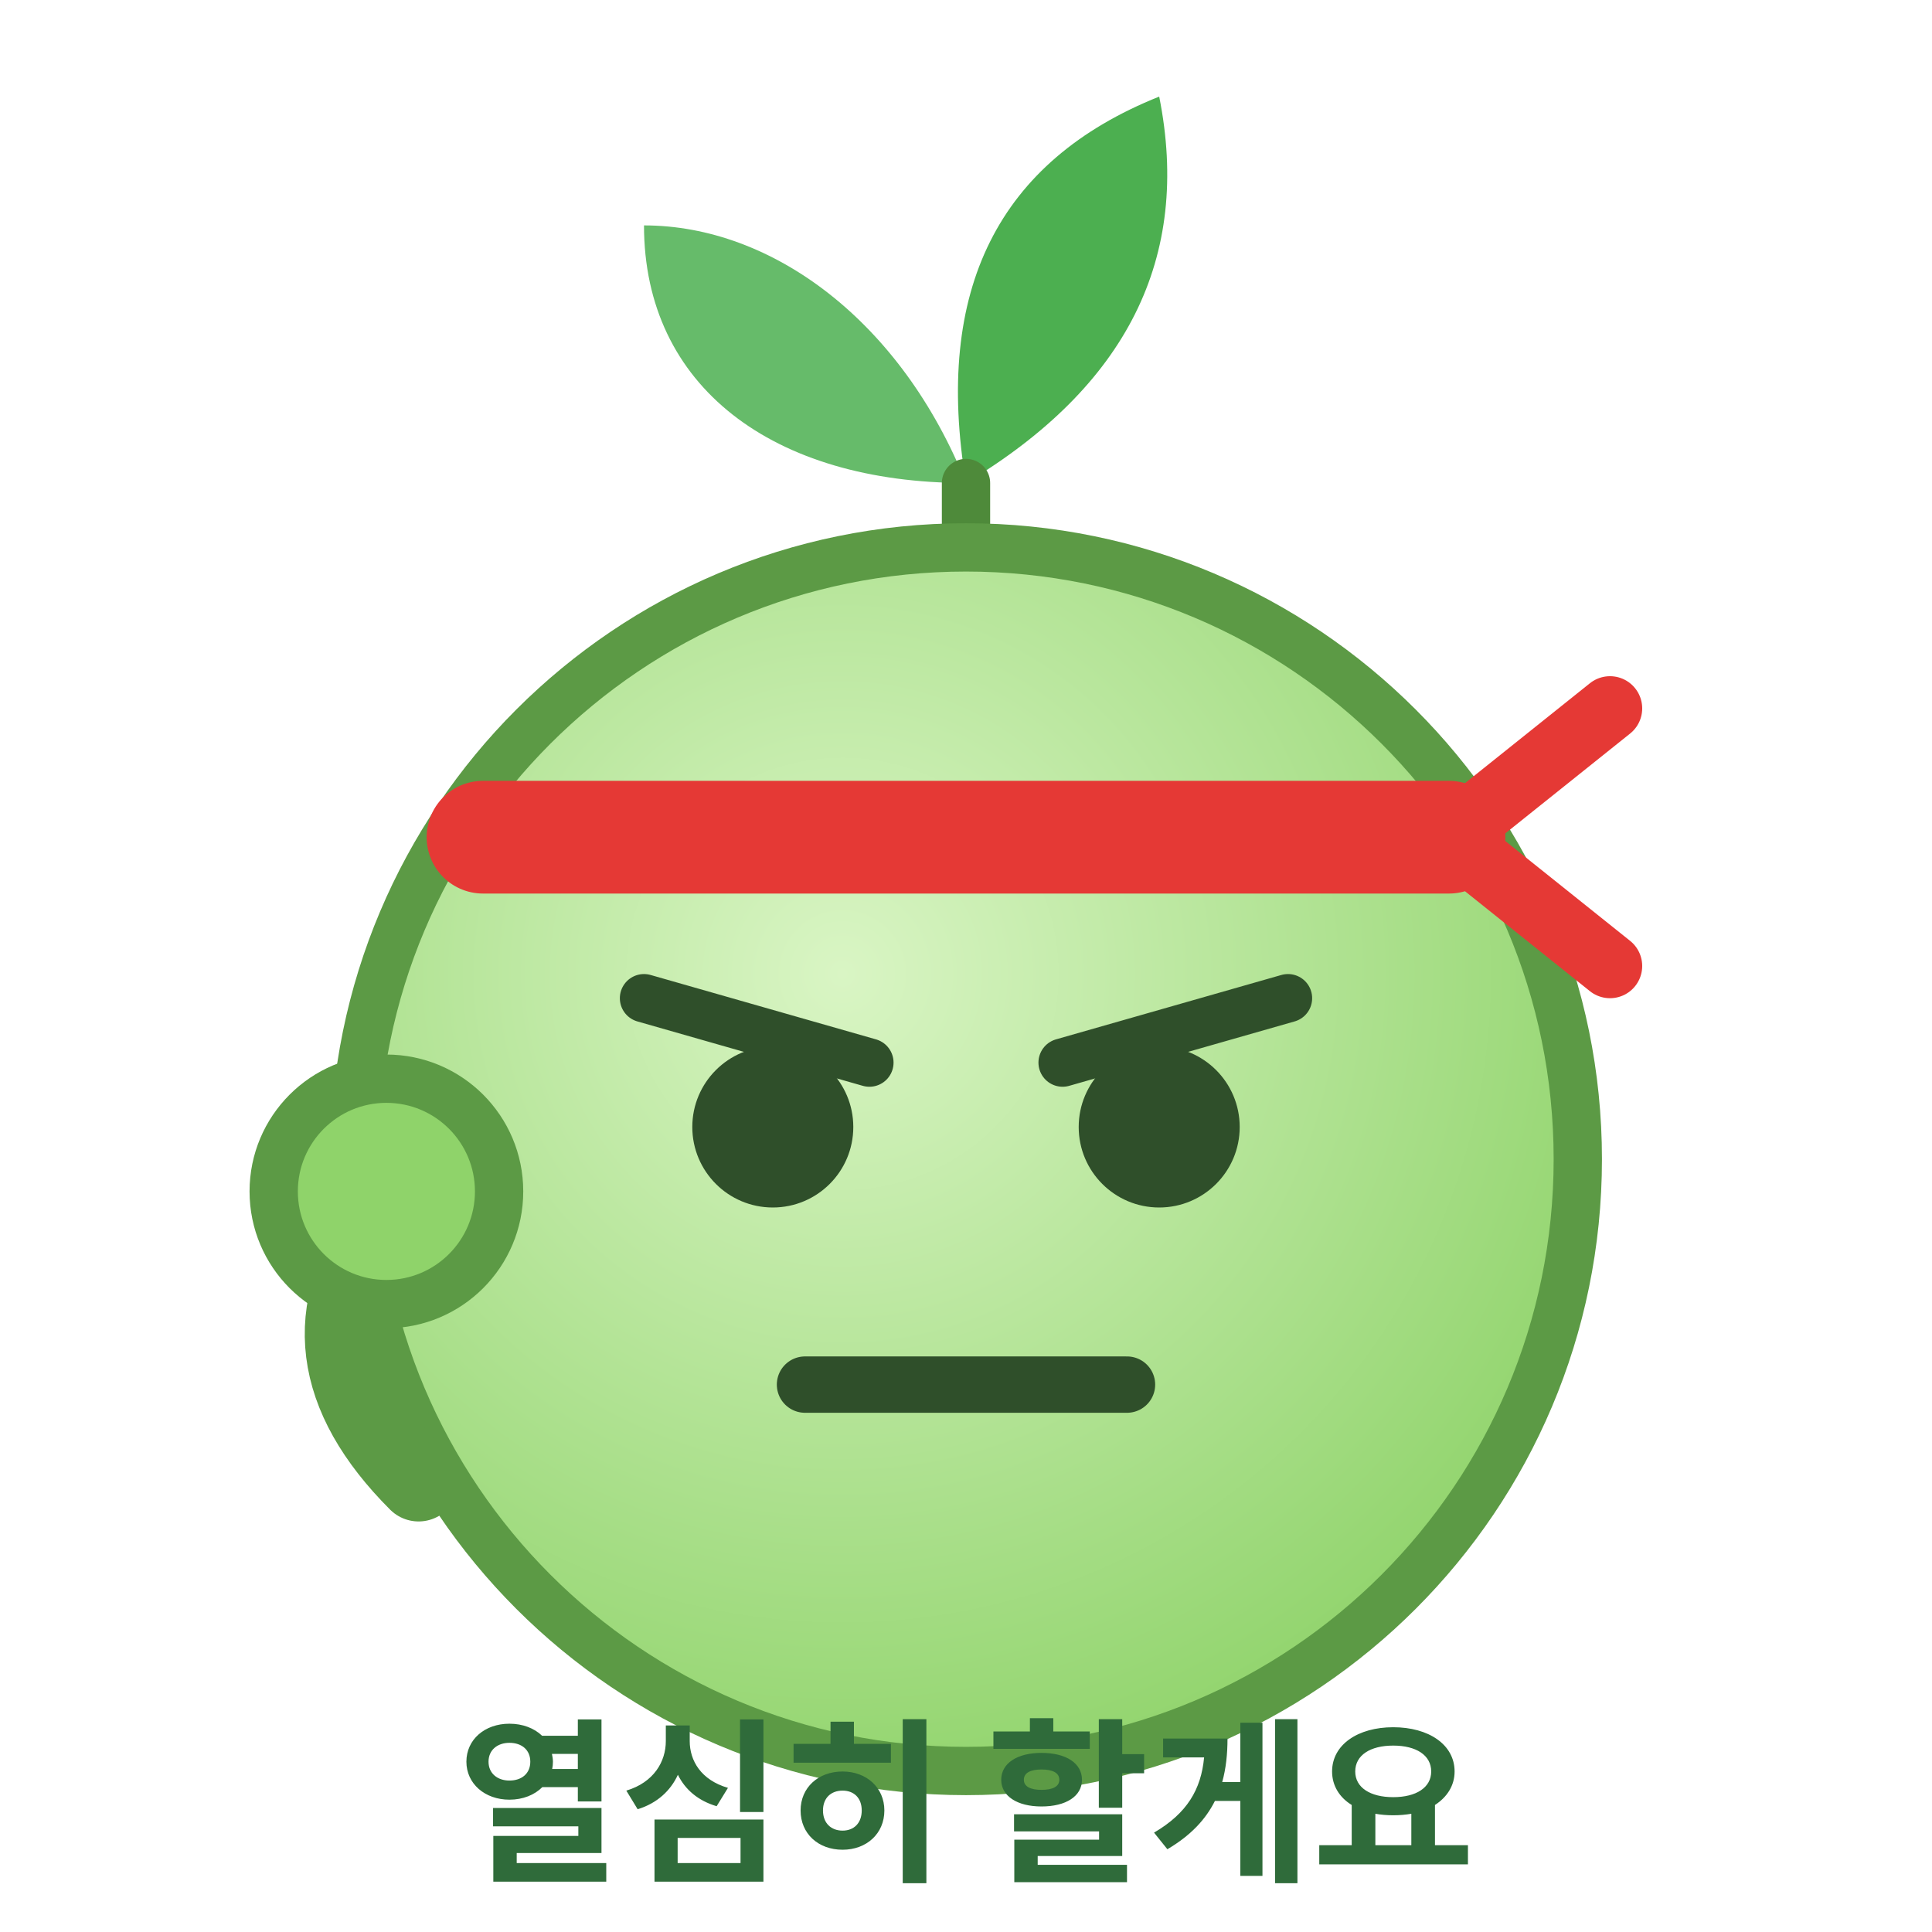
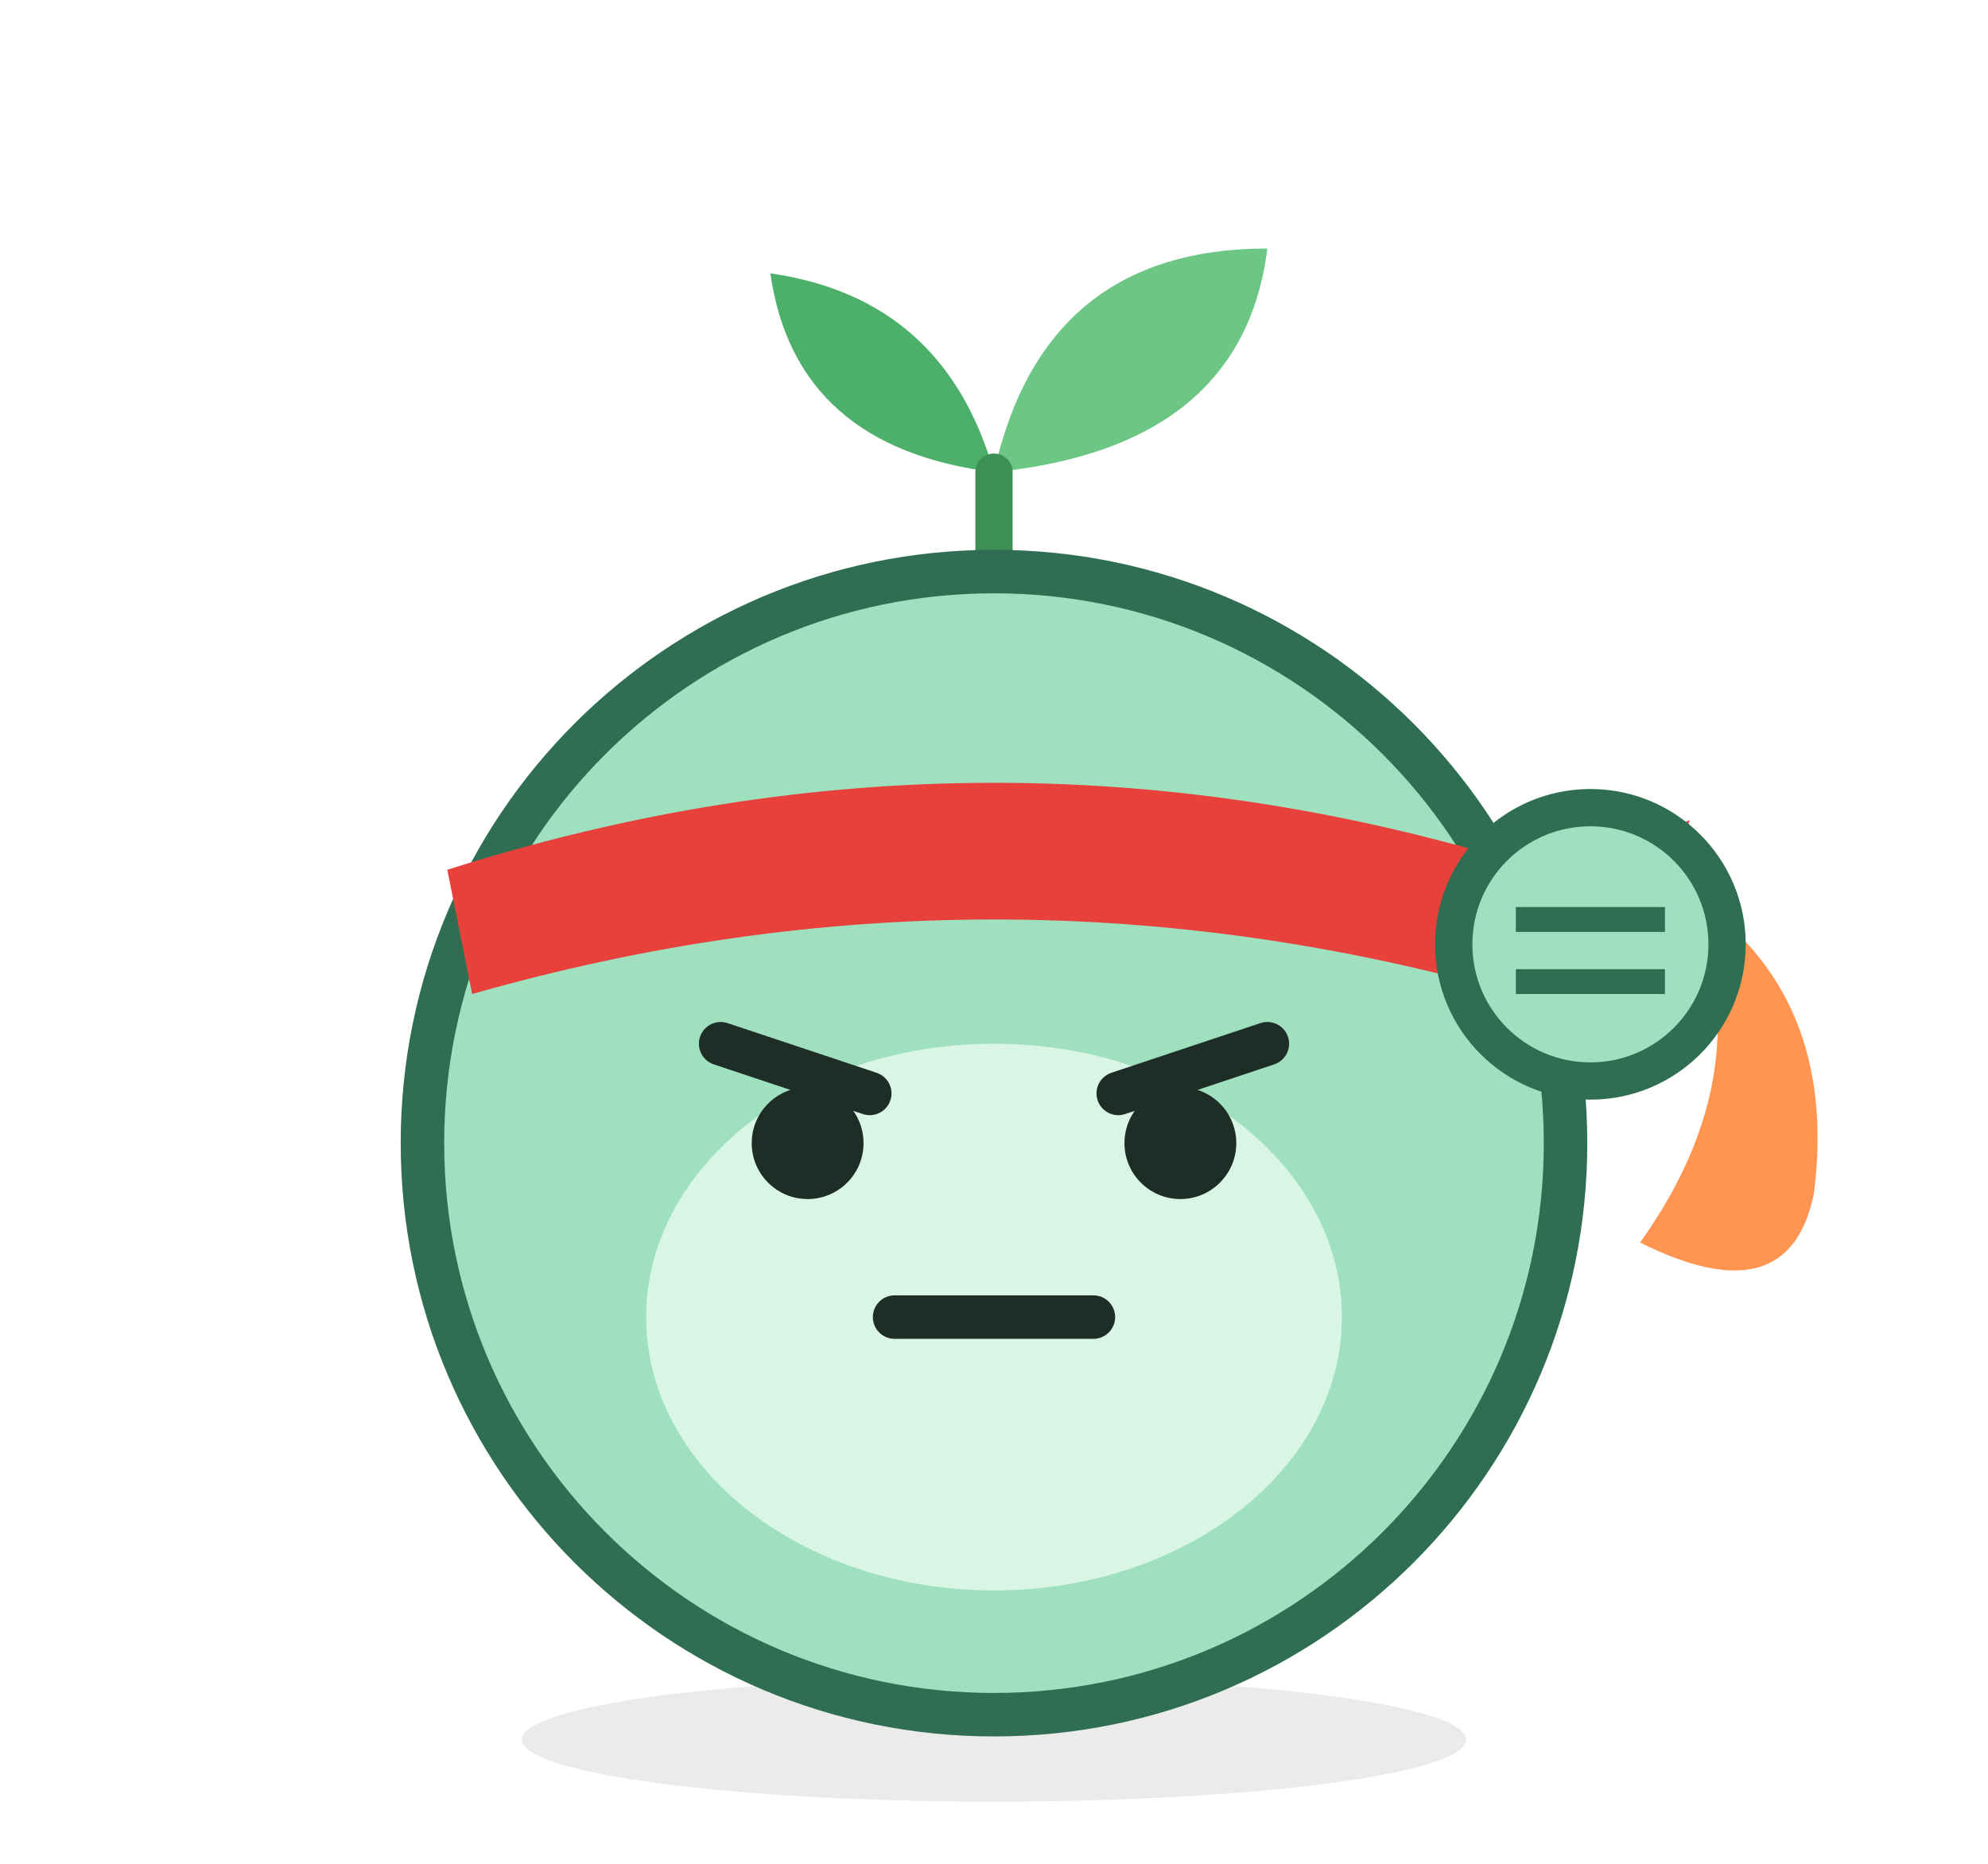
- <svg xmlns="http://www.w3.org/2000/svg" viewBox="0 0 120 120" width="120" height="120">
-   <defs>
-     <radialGradient id="g" cx="40%" cy="35%" r="70%">
-       <stop offset="0" stop-color="#d9f5c4" />
-       <stop offset="1" stop-color="#8fd36a" />
-     </radialGradient>
-   </defs>
-   <path d="M60 30 C58 18 62 10 72 6 C74 16 70 24 60 30Z" fill="#4caf50" />
-   <path d="M60 30 C56 20 48 14 40 14 C40 24 48 30 60 30Z" fill="#66bb6a" />
-   <line x1="60" y1="30" x2="60" y2="40" stroke="#4e8a3a" stroke-width="3" stroke-linecap="round" />
-   <circle cx="60" cy="72" r="38" fill="url(#g)" stroke="#5c9a45" stroke-width="3" />
-   <path d="M30 52 h60" stroke="#e53935" stroke-width="7" stroke-linecap="round" />
-   <path d="M90 52 l10 -8 M90 52 l10 8" stroke="#e53935" stroke-width="4" stroke-linecap="round" />
-   <circle cx="48" cy="70" r="5" fill="#2f4f2a" />
-   <circle cx="72" cy="70" r="5" fill="#2f4f2a" />
-   <path d="M40 62 l14 4 M80 62 l-14 4" stroke="#2f4f2a" stroke-width="3" stroke-linecap="round" />
-   <path d="M50 86 h20" stroke="#2f4f2a" stroke-width="3.5" stroke-linecap="round" />
-   <path d="M26 92 q-8 -8 -2 -16" fill="none" stroke="#5c9a45" stroke-width="5" stroke-linecap="round" />
-   <circle cx="24" cy="74" r="7" fill="#8fd36a" stroke="#5c9a45" stroke-width="3" />
-   <text x="60" y="116" text-anchor="middle" font-size="11" font-family="sans-serif" font-weight="700" fill="#2f6b3a">열심히 할게요</text>
+ <svg xmlns="http://www.w3.org/2000/svg" viewBox="0 0 160 150" width="160" height="150">
+   <path d="M132 100 q10 -14 4 -28 q12 8 10 24 q-2 10 -14 4 z" fill="#ff8a3d" opacity=".9" />
+   <g transform="translate(0 0) rotate(0 80 95)">
+     <ellipse cx="80" cy="140" rx="38" ry="5" fill="#000" opacity=".08" />
+     <path d="M80 38 q-4 -14 -18 -16 q2 14 18 16 z" fill="#4caf6a" />
+     <path d="M80 38 q4 -18 22 -18 q-2 16 -22 18 z" fill="#6cc684" />
+     <line x1="80" y1="38" x2="80" y2="48" stroke="#3d8f55" stroke-width="3" stroke-linecap="round" />
+     <circle cx="80" cy="92" r="46" fill="#9fe0bf" stroke="#2f6e52" stroke-width="3.5" />
+     <ellipse cx="80" cy="106" rx="28" ry="22" fill="#d9f5e6" />
+     <path d="M58 84 l12 4" stroke="#1f2d27" stroke-width="3.5" stroke-linecap="round" />
+     <path d="M102 84 l-12 4" stroke="#1f2d27" stroke-width="3.5" stroke-linecap="round" />
+     <circle cx="65" cy="92" r="4.5" fill="#1f2d27" />
+     <circle cx="95" cy="92" r="4.5" fill="#1f2d27" />
+     <path d="M72 106 h16" stroke="#1f2d27" stroke-width="3.5" stroke-linecap="round" />
+     <path d="M36 70 q44 -14 88 0 l-2 10 q-42 -12 -84 0 z" fill="#e8413c" />
+     <path d="M122 72 l14 -6 l-4 12 z" fill="#e8413c" />
+     <circle cx="128" cy="76" r="11" fill="#9fe0bf" stroke="#2f6e52" stroke-width="3" />
+     <path d="M122 74 h12 M122 79 h12" stroke="#2f6e52" stroke-width="2" />
+   </g>
</svg>
